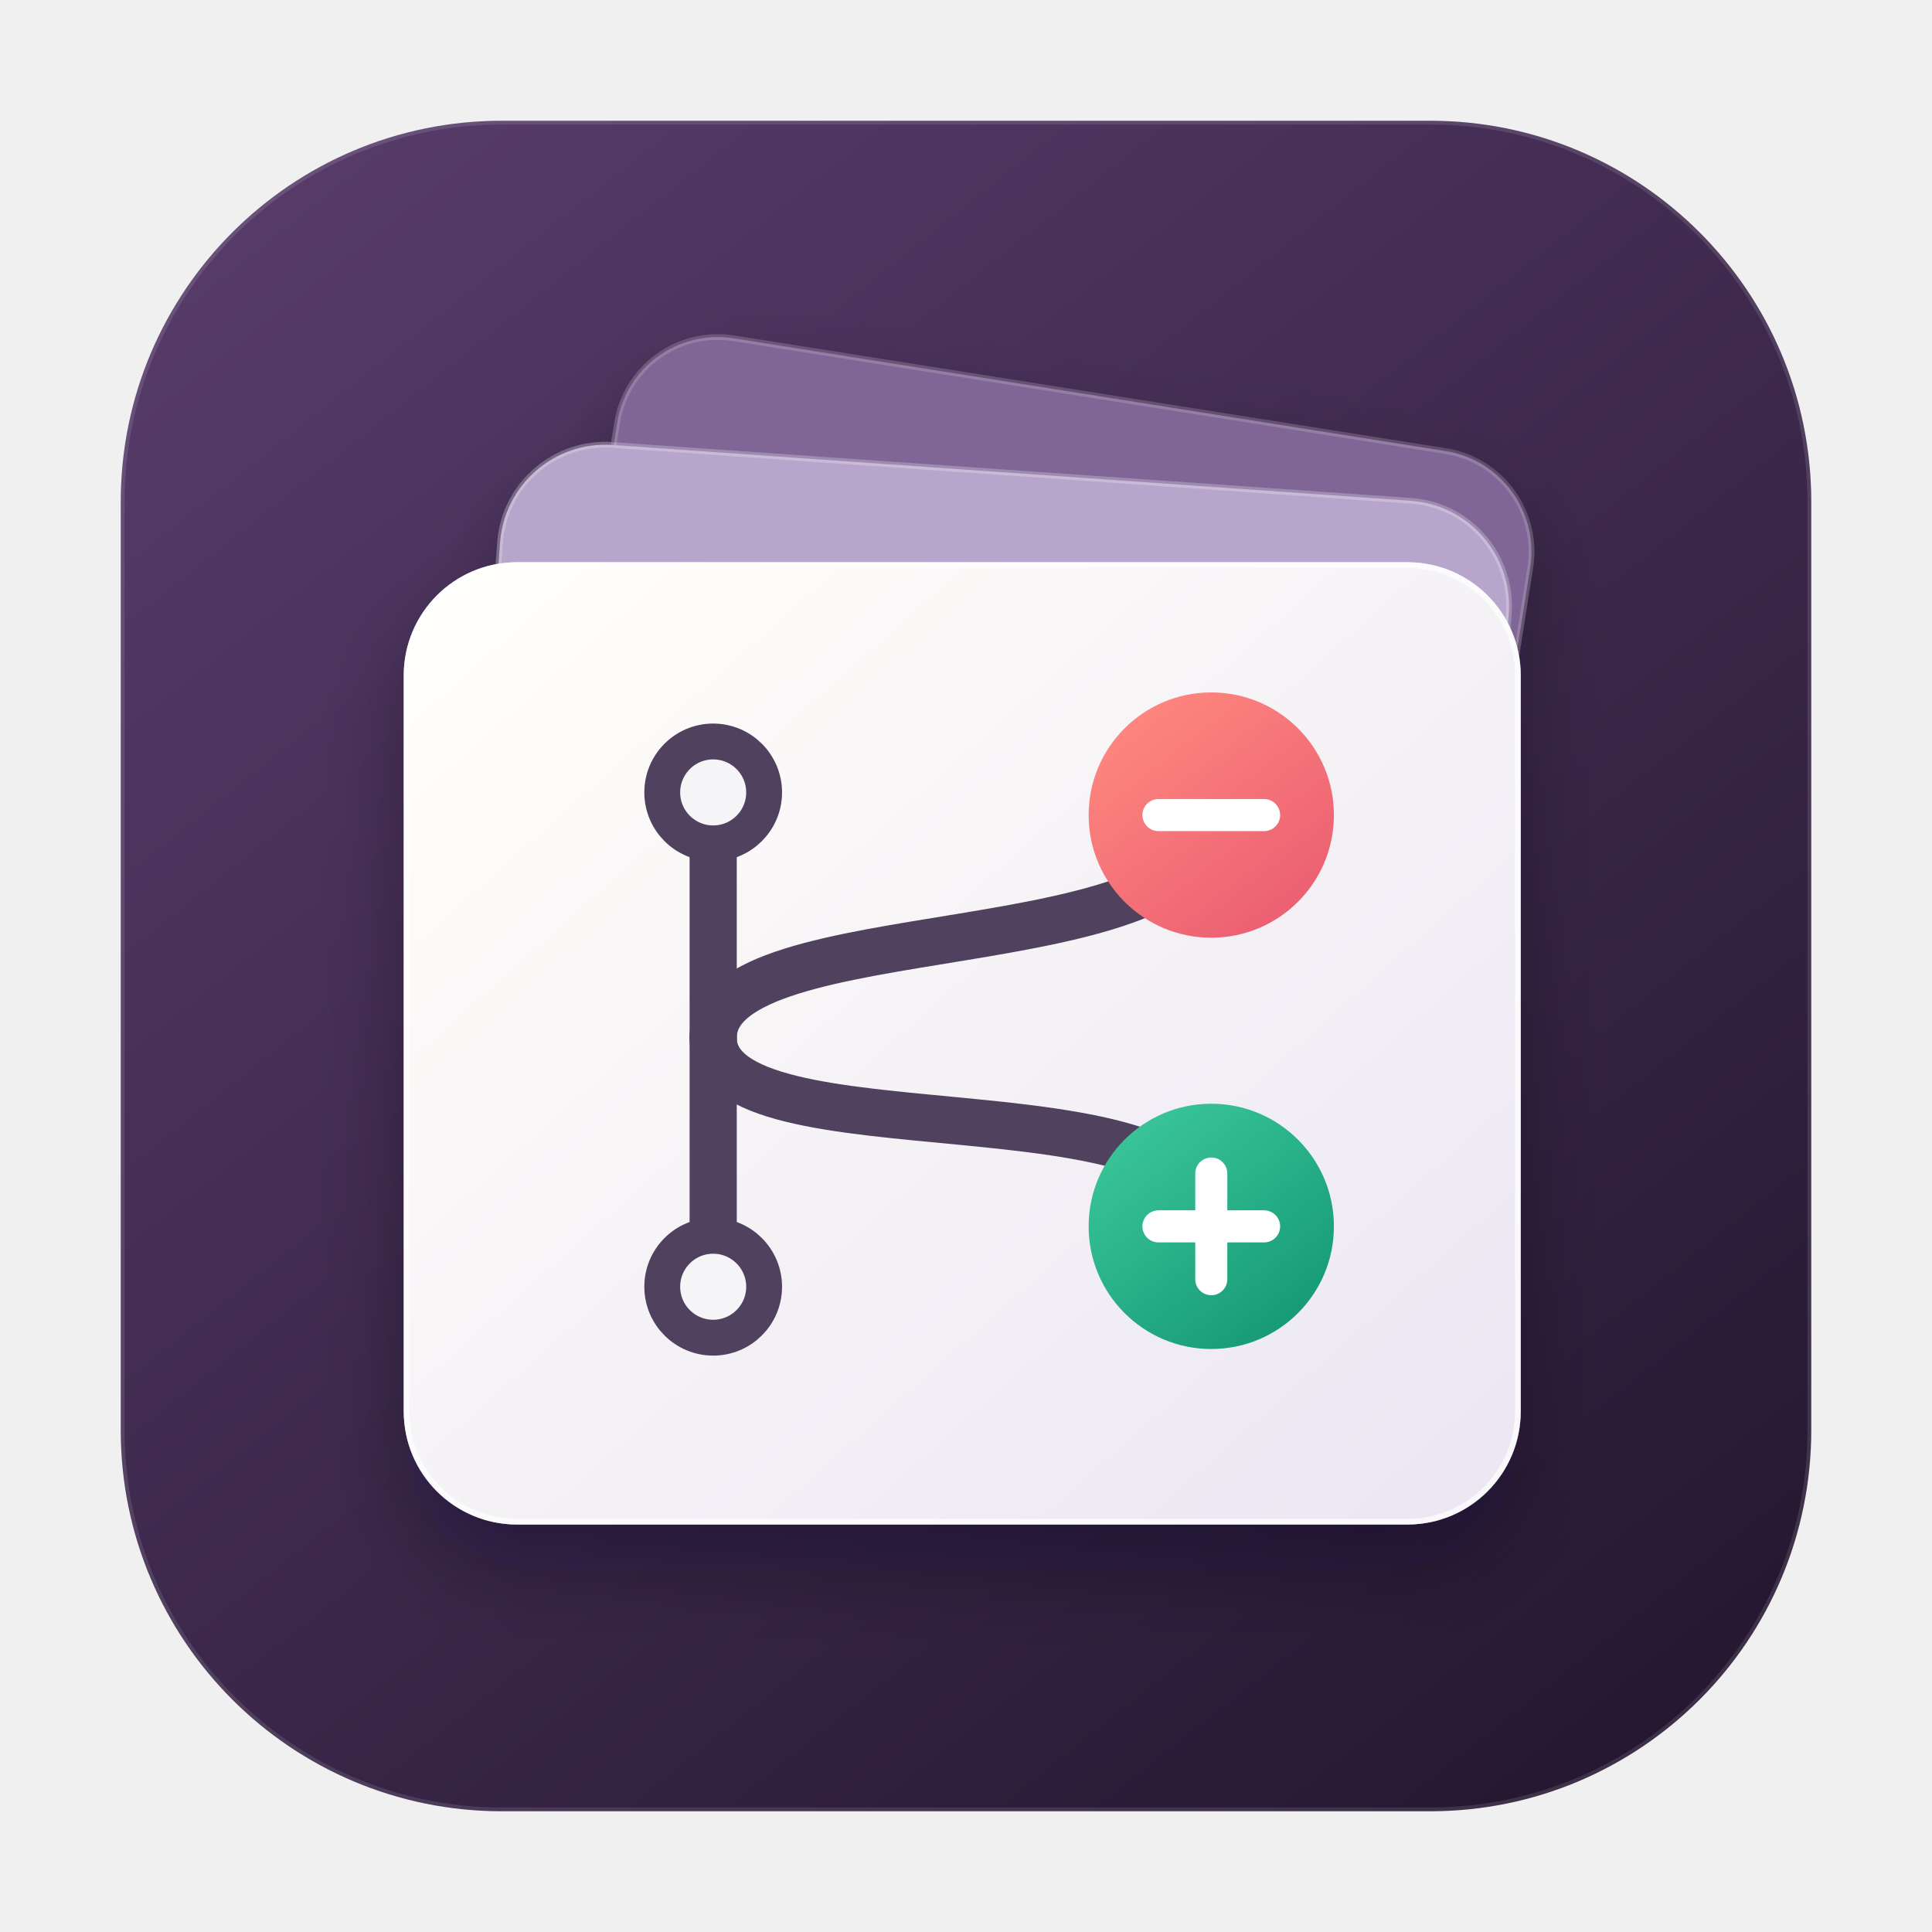
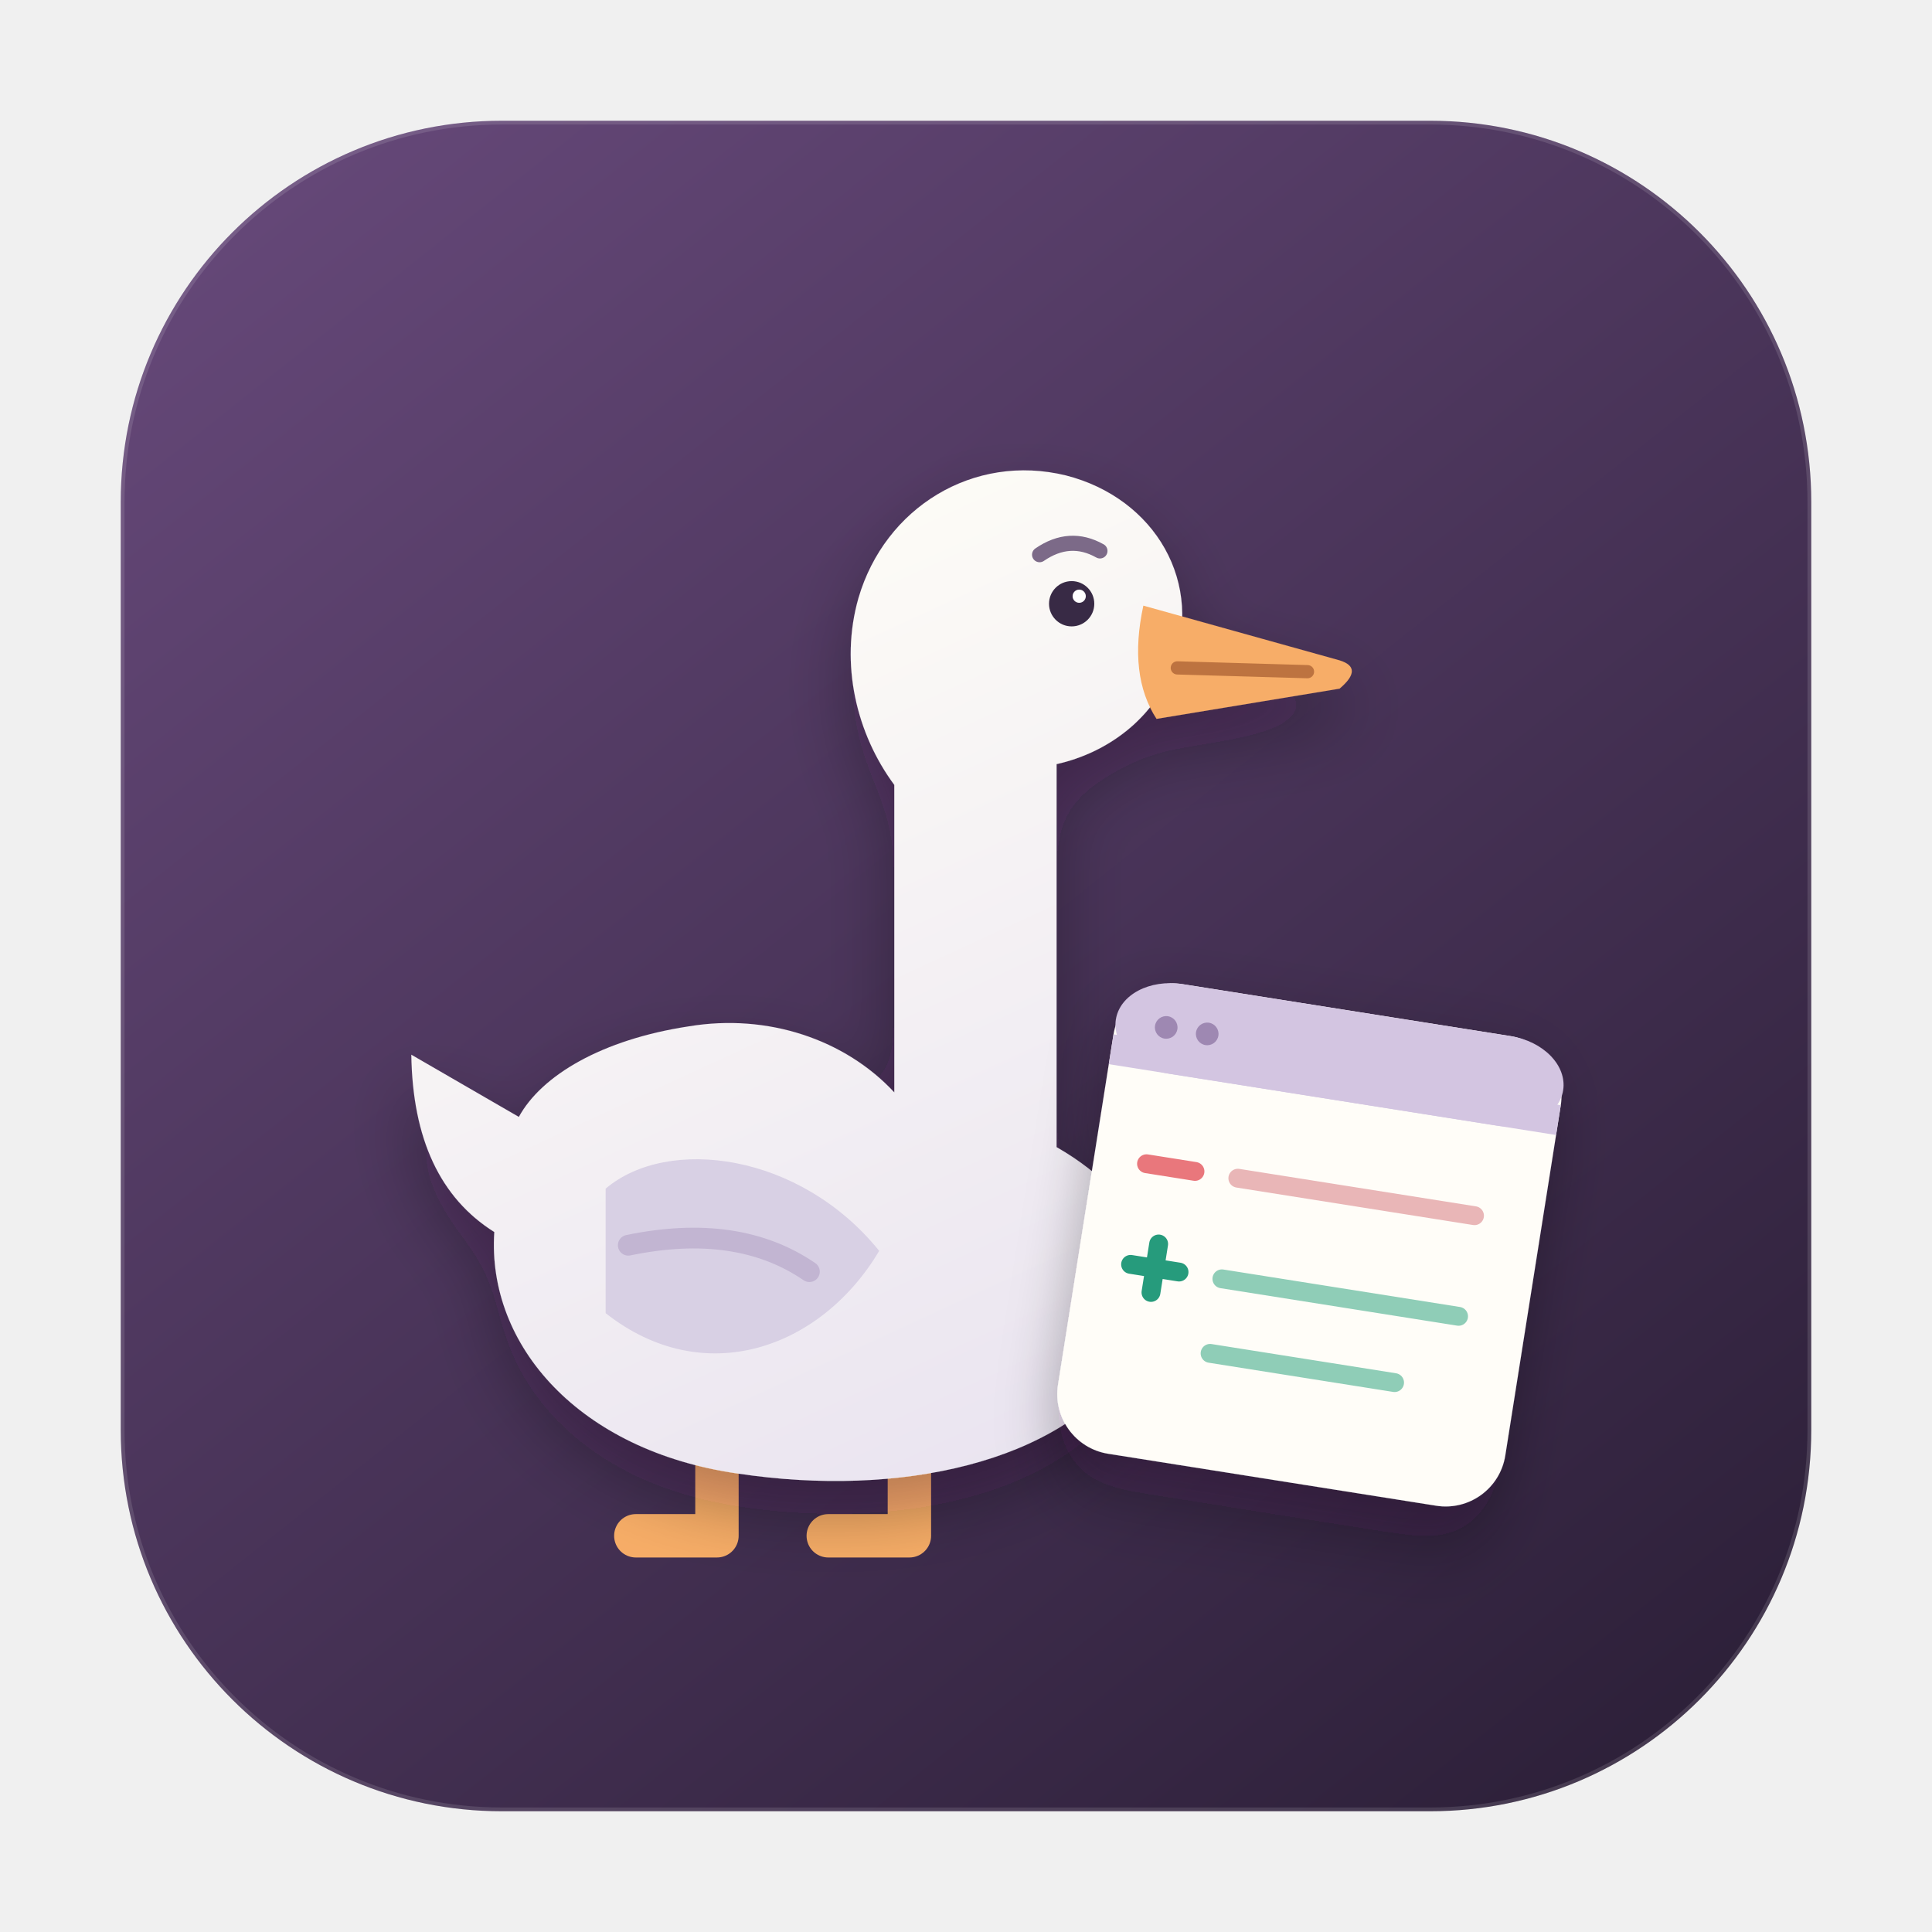
<svg xmlns="http://www.w3.org/2000/svg" width="1024" height="1024" viewBox="0 0 1024 1024" role="img" aria-labelledby="title description">
  <defs>
    <linearGradient id="background" x1="160" y1="96" x2="848" y2="960" gradientUnits="userSpaceOnUse">
-       <stop stop-color="#563b69" />
-       <stop offset="1" stop-color="#251730" />
+       <stop stop-color="#644777" />
+       <stop offset="1" stop-color="#2d2039" />
    </linearGradient>
-     <linearGradient id="paper" x1="292" y1="300" x2="740" y2="804" gradientUnits="userSpaceOnUse">
-       <stop stop-color="#fffefa" />
-       <stop offset="1" stop-color="#ece7f3" />
-     </linearGradient>
-     <linearGradient id="mint" x1="594" y1="592" x2="686" y2="710" gradientUnits="userSpaceOnUse">
-       <stop stop-color="#3bc799" />
-       <stop offset="1" stop-color="#159875" />
-     </linearGradient>
-     <linearGradient id="coral" x1="594" y1="372" x2="686" y2="490" gradientUnits="userSpaceOnUse">
-       <stop stop-color="#ff897f" />
-       <stop offset="1" stop-color="#eb5e72" />
+     <linearGradient id="feathers" x1="330" y1="270" x2="570" y2="790" gradientUnits="userSpaceOnUse">
+       <stop stop-color="#fffef7" />
+       <stop offset="1" stop-color="#e9e3f0" />
    </linearGradient>
    <filter id="shadow" x="-30%" y="-30%" width="160%" height="180%" color-interpolation-filters="sRGB">
-       <feDropShadow dx="0" dy="24" stdDeviation="22" flood-color="#100817" flood-opacity=".32" />
+       <feDropShadow dx="0" dy="18" stdDeviation="18" flood-color="#160e1f" flood-opacity=".3" />
    </filter>
  </defs>
  <rect x="64" y="64" width="896" height="896" rx="202" fill="url(#background)" />
-   <rect x="65" y="65" width="894" height="894" rx="201" fill="none" stroke="#fff" stroke-opacity=".11" stroke-width="2" />
+   <rect x="65" y="65" width="894" height="894" rx="201" fill="none" stroke="#fff" stroke-opacity=".12" stroke-width="2" />
+   <path d="M380 758V814H337M482 759V814H439" fill="none" stroke="#f7ad67" stroke-width="23" stroke-linecap="round" stroke-linejoin="round" />
  <g filter="url(#shadow)">
-     <rect x="292" y="206" width="490" height="518" rx="54" transform="rotate(9 537 465)" fill="#806696" stroke="#fff" stroke-opacity=".16" stroke-width="3" />
-     <rect x="250" y="250" width="536" height="524" rx="56" transform="rotate(4 518 512)" fill="#b7a5cb" stroke="#fff" stroke-opacity=".24" stroke-width="3" />
-     <rect x="214" y="298" width="592" height="510" rx="60" fill="url(#paper)" />
-     <rect x="215.5" y="299.5" width="589" height="507" rx="58.5" fill="none" stroke="#fff" stroke-opacity=".7" stroke-width="3" />
+     <path d="M275 592L218 559Q219 626 262 653C258 713 307 769 391 781C477 794 562 775 597 724C627 681 609 636 560 608V405C587 399 611 381 621 355C639 309 612 264 565 252C516 240 469 269 455 317C445 352 454 389 474 416V579C448 551 407 537 365 544C319 551 287 570 275 592Z" fill="url(#feathers)" />
+     <path d="M606 321L710 350Q723 354 710 365L613 381Q598 358 606 321Z" fill="#f7ad67" />
+     <path d="M624 354L693 356" fill="none" stroke="#bd733f" stroke-width="7" stroke-linecap="round" />
+     <path d="M321 630C354 602 424 611 466 663C435 715 373 737 321 696" fill="#d8d0e4" />
+     <path d="M333 660Q391 648 429 674" fill="none" stroke="#c2b5d2" stroke-width="11" stroke-linecap="round" />
+     <circle cx="568" cy="320" r="12" fill="#382b45" />
+     <circle cx="572" cy="316" r="3.5" fill="#fff" />
+     <path d="M551 294Q567 283 583 292" fill="none" stroke="#7b6a88" stroke-width="8" stroke-linecap="round" />
  </g>
-   <g fill="none" stroke="#50415f" stroke-width="25" stroke-linecap="round" stroke-linejoin="round">
-     <path d="M378 420V682" />
-     <path d="M378 550C378 483 642 514 642 432" />
-     <path d="M378 550C378 617 642 568 642 650" />
+   <g transform="rotate(9 695 660)" filter="url(#shadow)">
+     <rect x="574" y="534" width="240" height="252" rx="32" fill="#fffdf8" />
+     <rect x="574" y="534" width="240" height="48" rx="32" fill="#d3c5e1" />
+     <path d="M574 566H814V582H574Z" fill="#d3c5e1" />
+     <circle cx="601" cy="558" r="6" fill="#9e88b2" />
+     <circle cx="623" cy="558" r="6" fill="#9e88b2" />
+     <path d="M602 631H628" fill="none" stroke="#e9777c" stroke-width="10" stroke-linecap="round" />
+     <path d="M651 631H778" fill="none" stroke="#e9b6b7" stroke-width="10" stroke-linecap="round" />
+     <path d="M602 685H628M615 672V698" fill="none" stroke="#289b7b" stroke-width="10" stroke-linecap="round" />
+     <path d="M651 685H778M651 725H750" fill="none" stroke="#8fcdb7" stroke-width="10" stroke-linecap="round" />
  </g>
-   <g fill="#f5f4f7" stroke="#50415f" stroke-width="19">
-     <circle cx="378" cy="420" r="27" />
-     <circle cx="378" cy="682" r="27" />
-   </g>
-   <circle cx="642" cy="432" r="65" fill="url(#coral)" />
-   <path d="M614 432H670" fill="none" stroke="#fff" stroke-width="17" stroke-linecap="round" />
-   <circle cx="642" cy="650" r="65" fill="url(#mint)" />
-   <path d="M614 650H670M642 622V678" fill="none" stroke="#fff" stroke-width="17" stroke-linecap="round" />
</svg>
